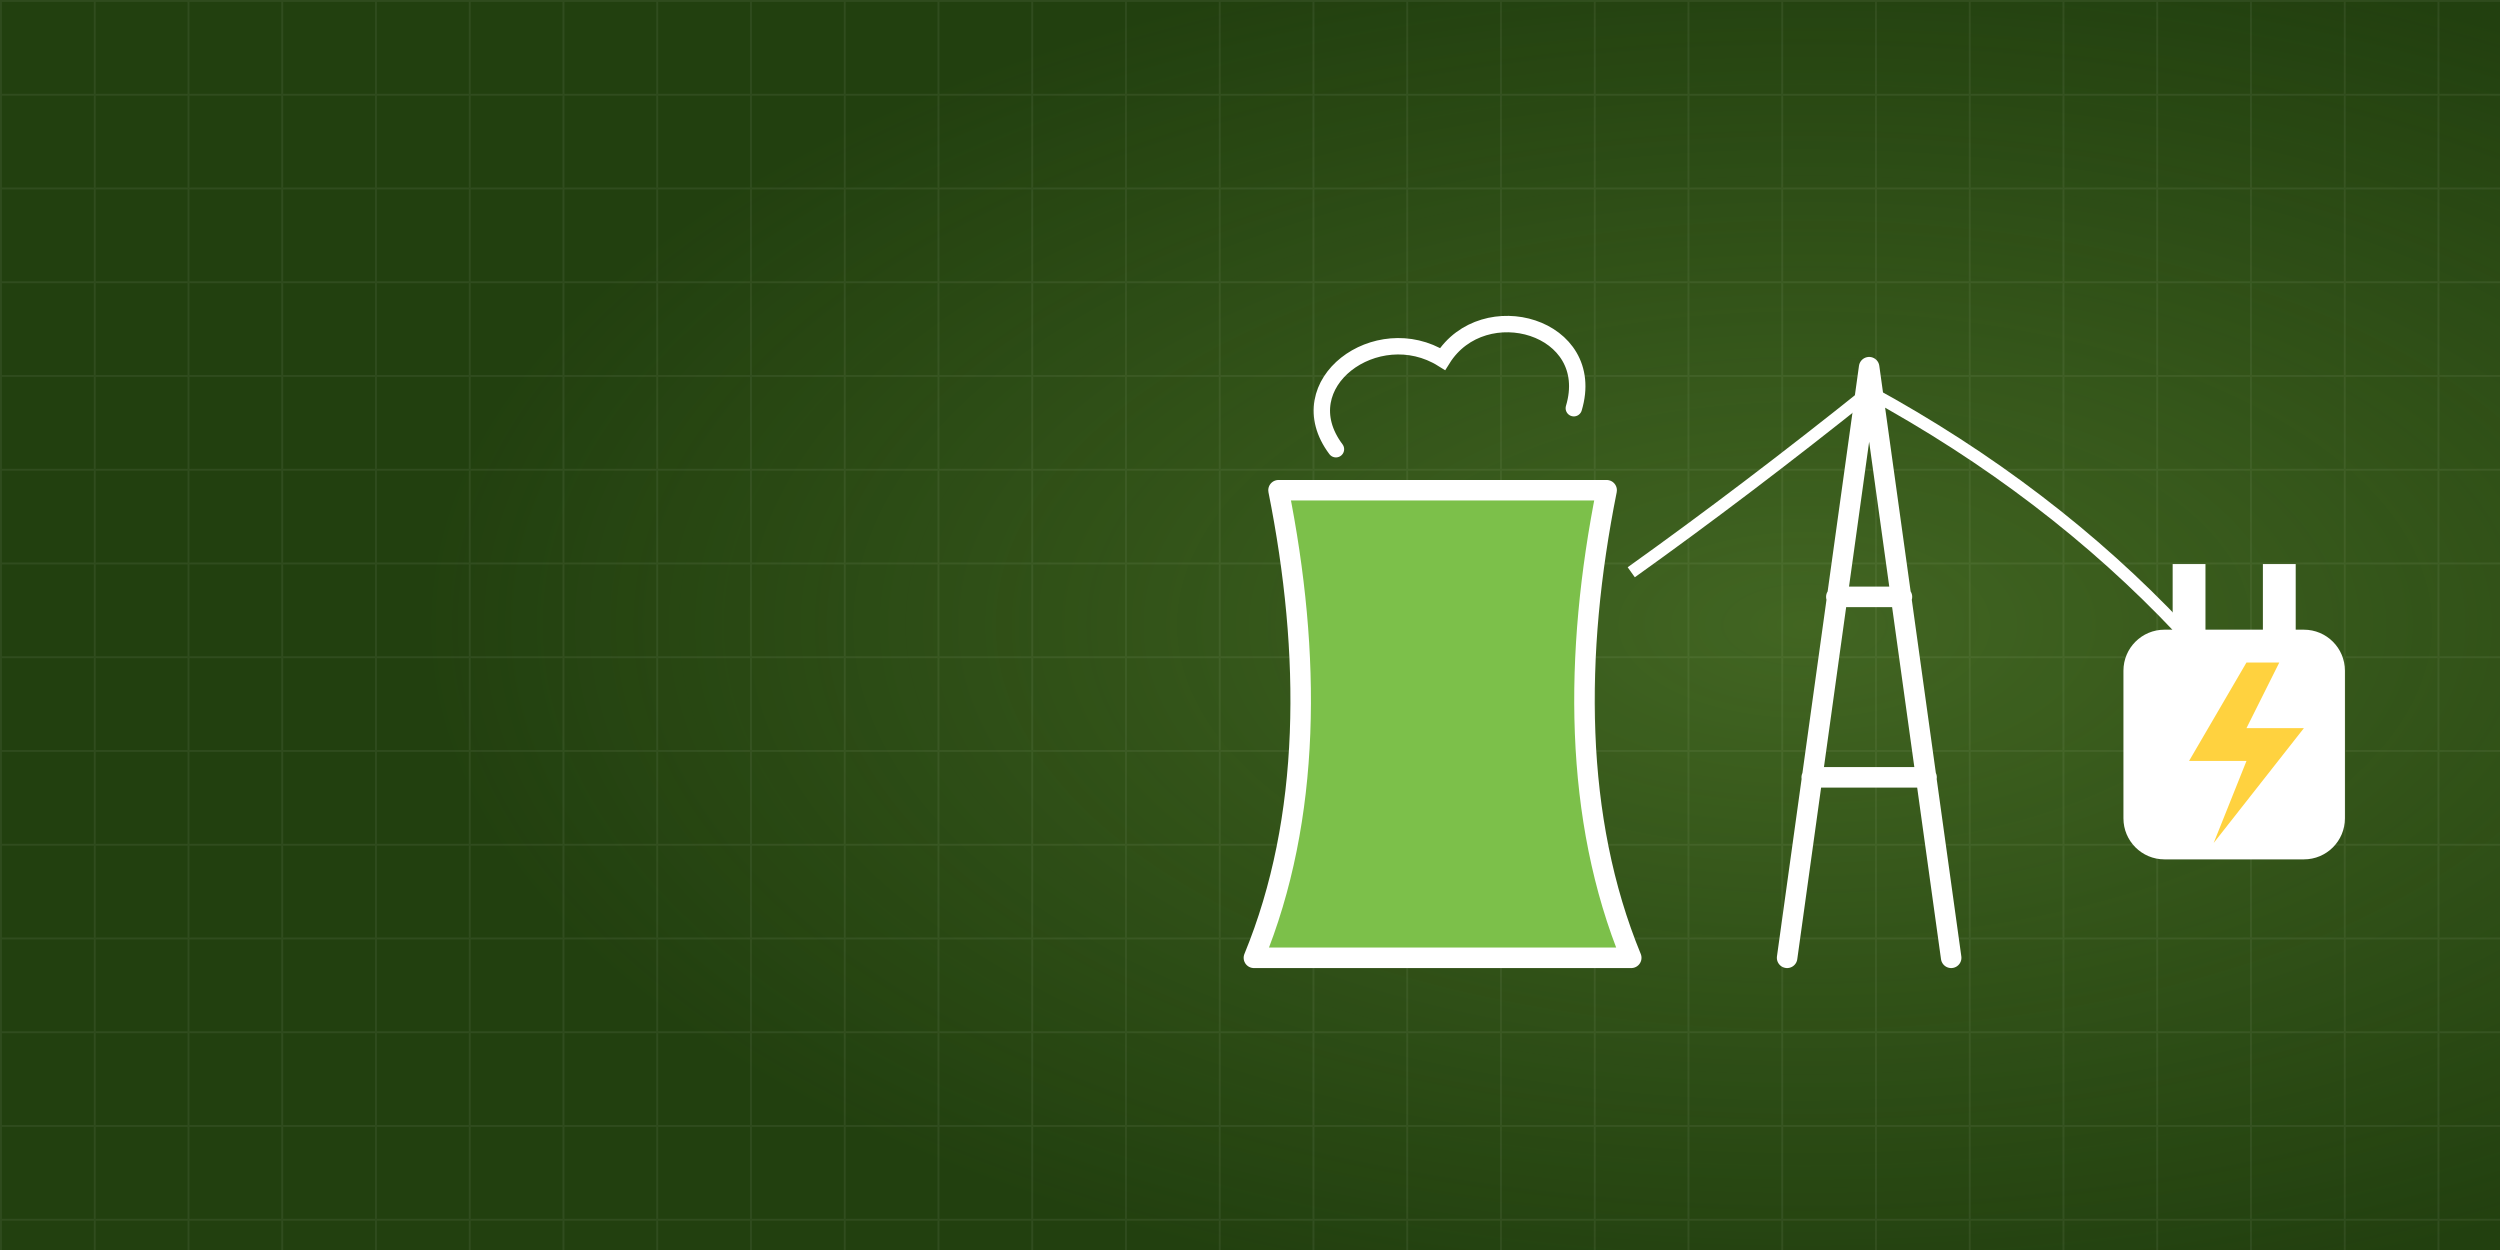
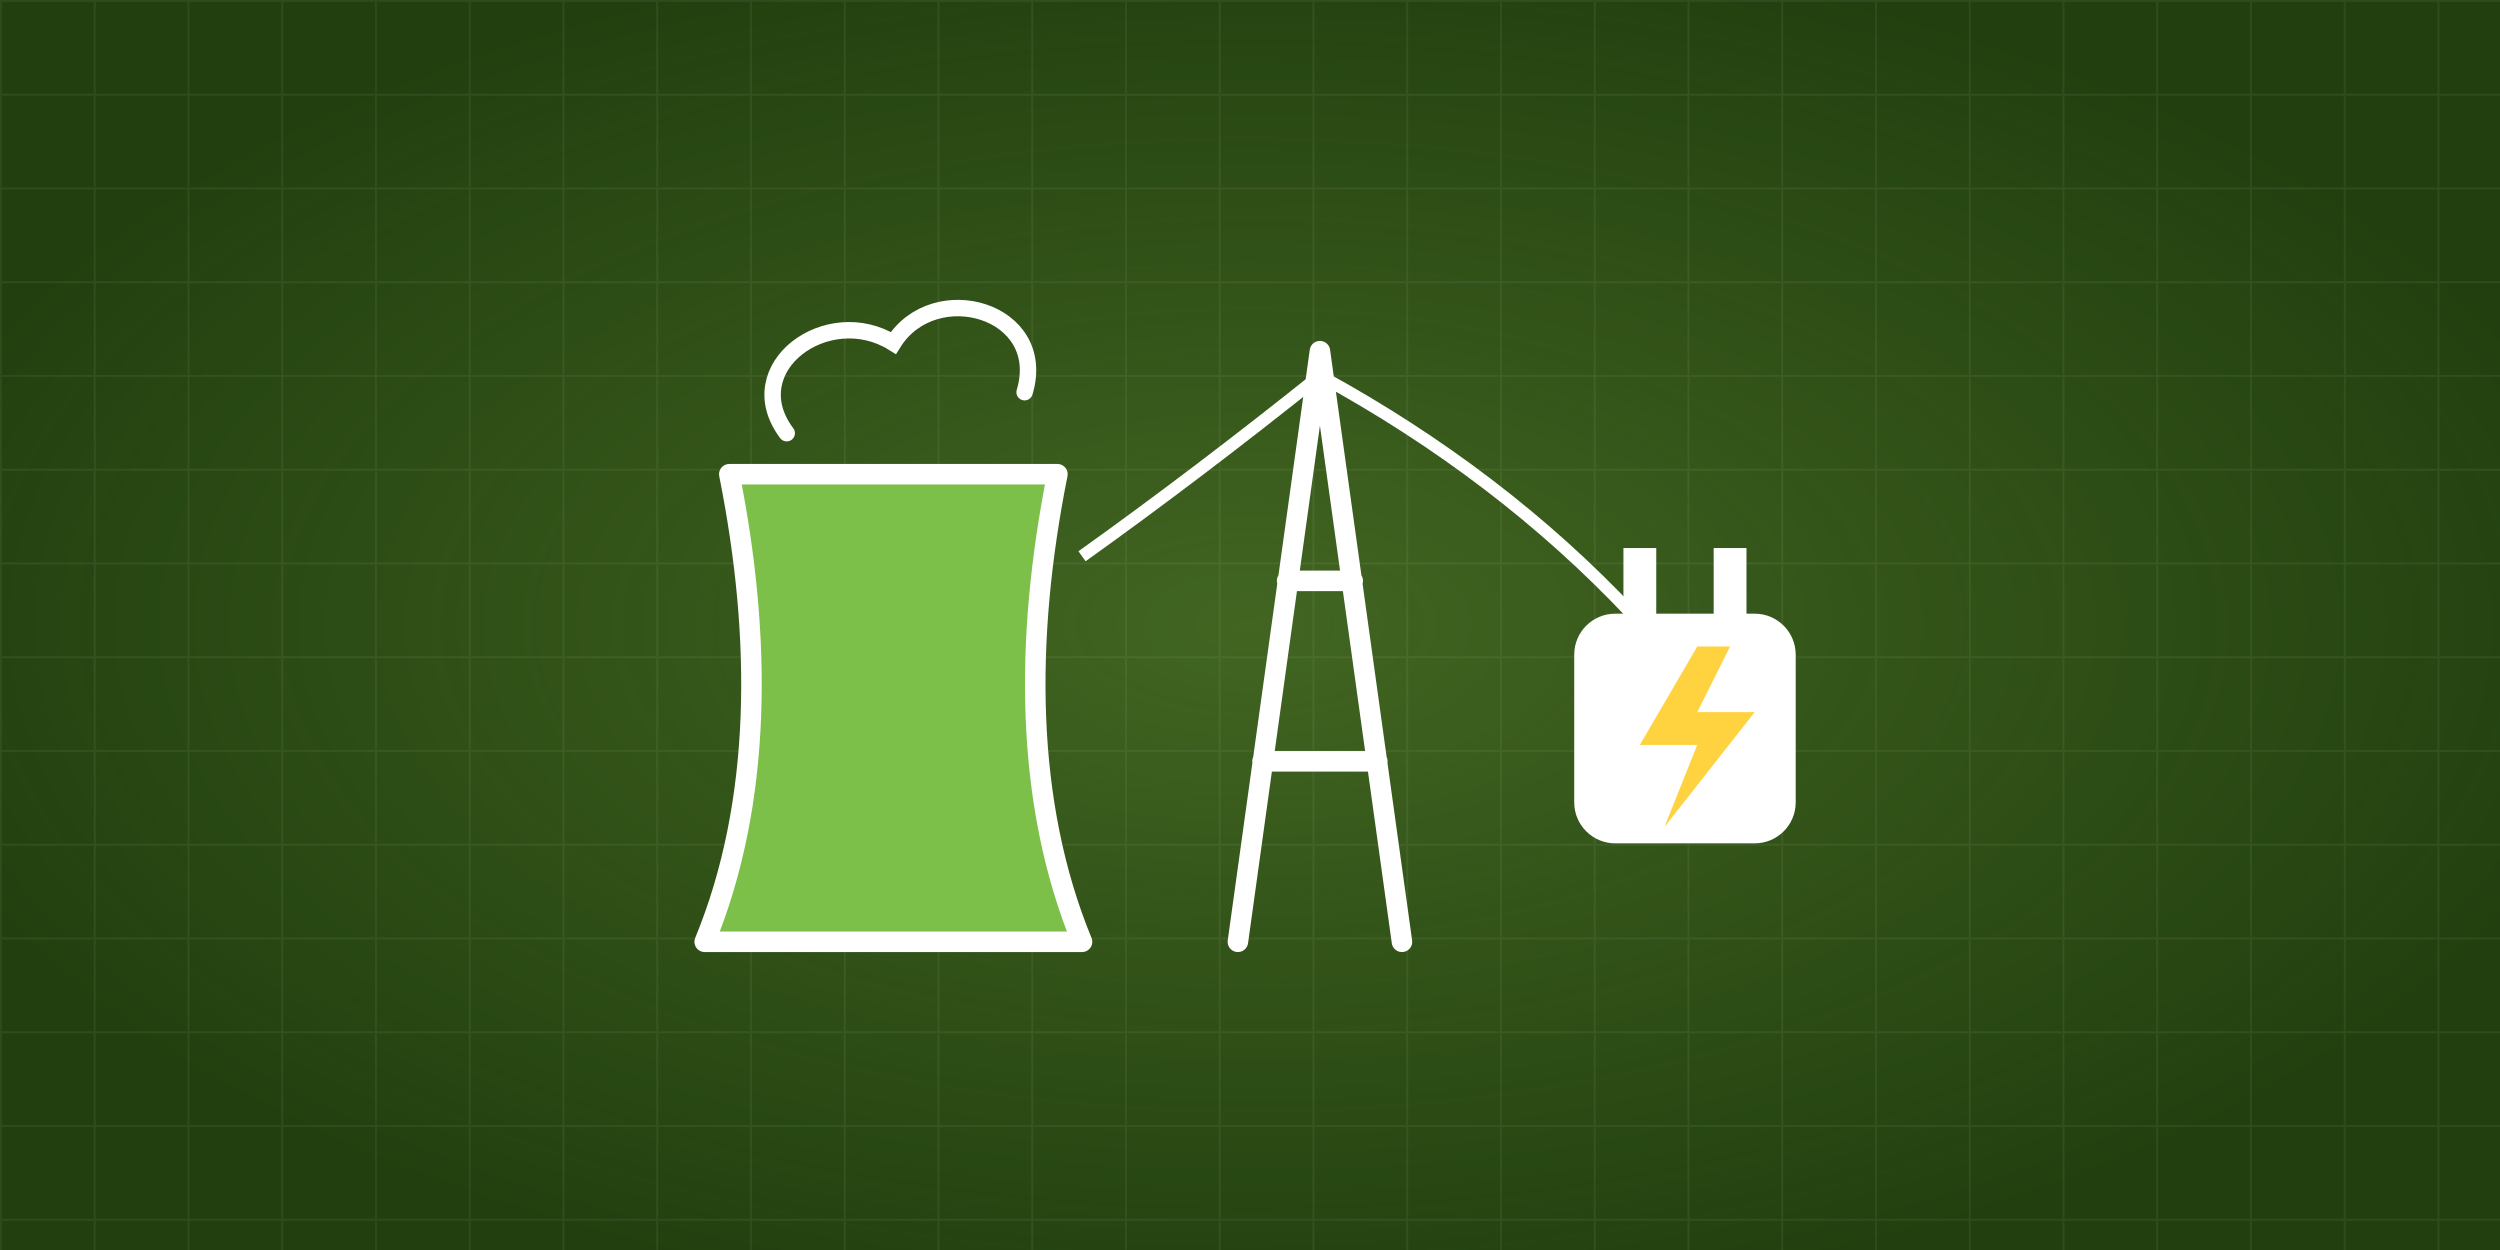
<svg xmlns="http://www.w3.org/2000/svg" viewBox="0 0 640 320">
  <defs>
    <pattern id="g" width="24" height="24" patternUnits="userSpaceOnUse">
      <path d="M24 0H0V24" fill="none" stroke="#fff" stroke-opacity=".06" />
    </pattern>
-     <radialGradient id="r" cx=".72" cy=".5" r=".55">
+     <radialGradient id="r" cx=".5" cy=".5" r=".55">
      <stop offset="0" stop-color="#A6DB5C" stop-opacity=".24" />
      <stop offset="1" stop-color="#A6DB5C" stop-opacity="0" />
    </radialGradient>
  </defs>
  <rect width="640" height="320" fill="#22400F" />
  <rect width="640" height="320" fill="url(#g)" />
  <rect width="640" height="320" fill="url(#r)" />
-   <g transform="translate(300 52) scale(1.05)">
+   <g transform="translate(159.4 47.9) scale(1.05)">
    <path d="M20 184 C 34 150, 34 110, 26 70 H106 C 98 110, 98 150, 112 184 Z" fill="#7CC04A" stroke="#fff" stroke-width="5" stroke-linejoin="round" />
    <path d="M40 60 C 28 44, 50 28, 66 38 C 76 22, 104 30, 98 50" fill="none" stroke="#fff" stroke-width="4" stroke-linecap="round" />
    <path d="M150 184 L170 40 L190 184 M156 140 H184 M162 96 H178" fill="none" stroke="#fff" stroke-width="5" stroke-linejoin="round" stroke-linecap="round" />
    <path d="M112 90 Q140 70 170 46 Q214 70 246 104" fill="none" stroke="#fff" stroke-width="3" />
    <rect x="232" y="104" width="54" height="56" rx="10" fill="#fff" />
    <rect x="244" y="88" width="8" height="18" fill="#fff" />
    <rect x="266" y="88" width="8" height="18" fill="#fff" />
    <path d="M262 112 L248 136 H262 L254 156 L276 128 H262 L270 112 Z" fill="#FFD23F" />
  </g>
</svg>
